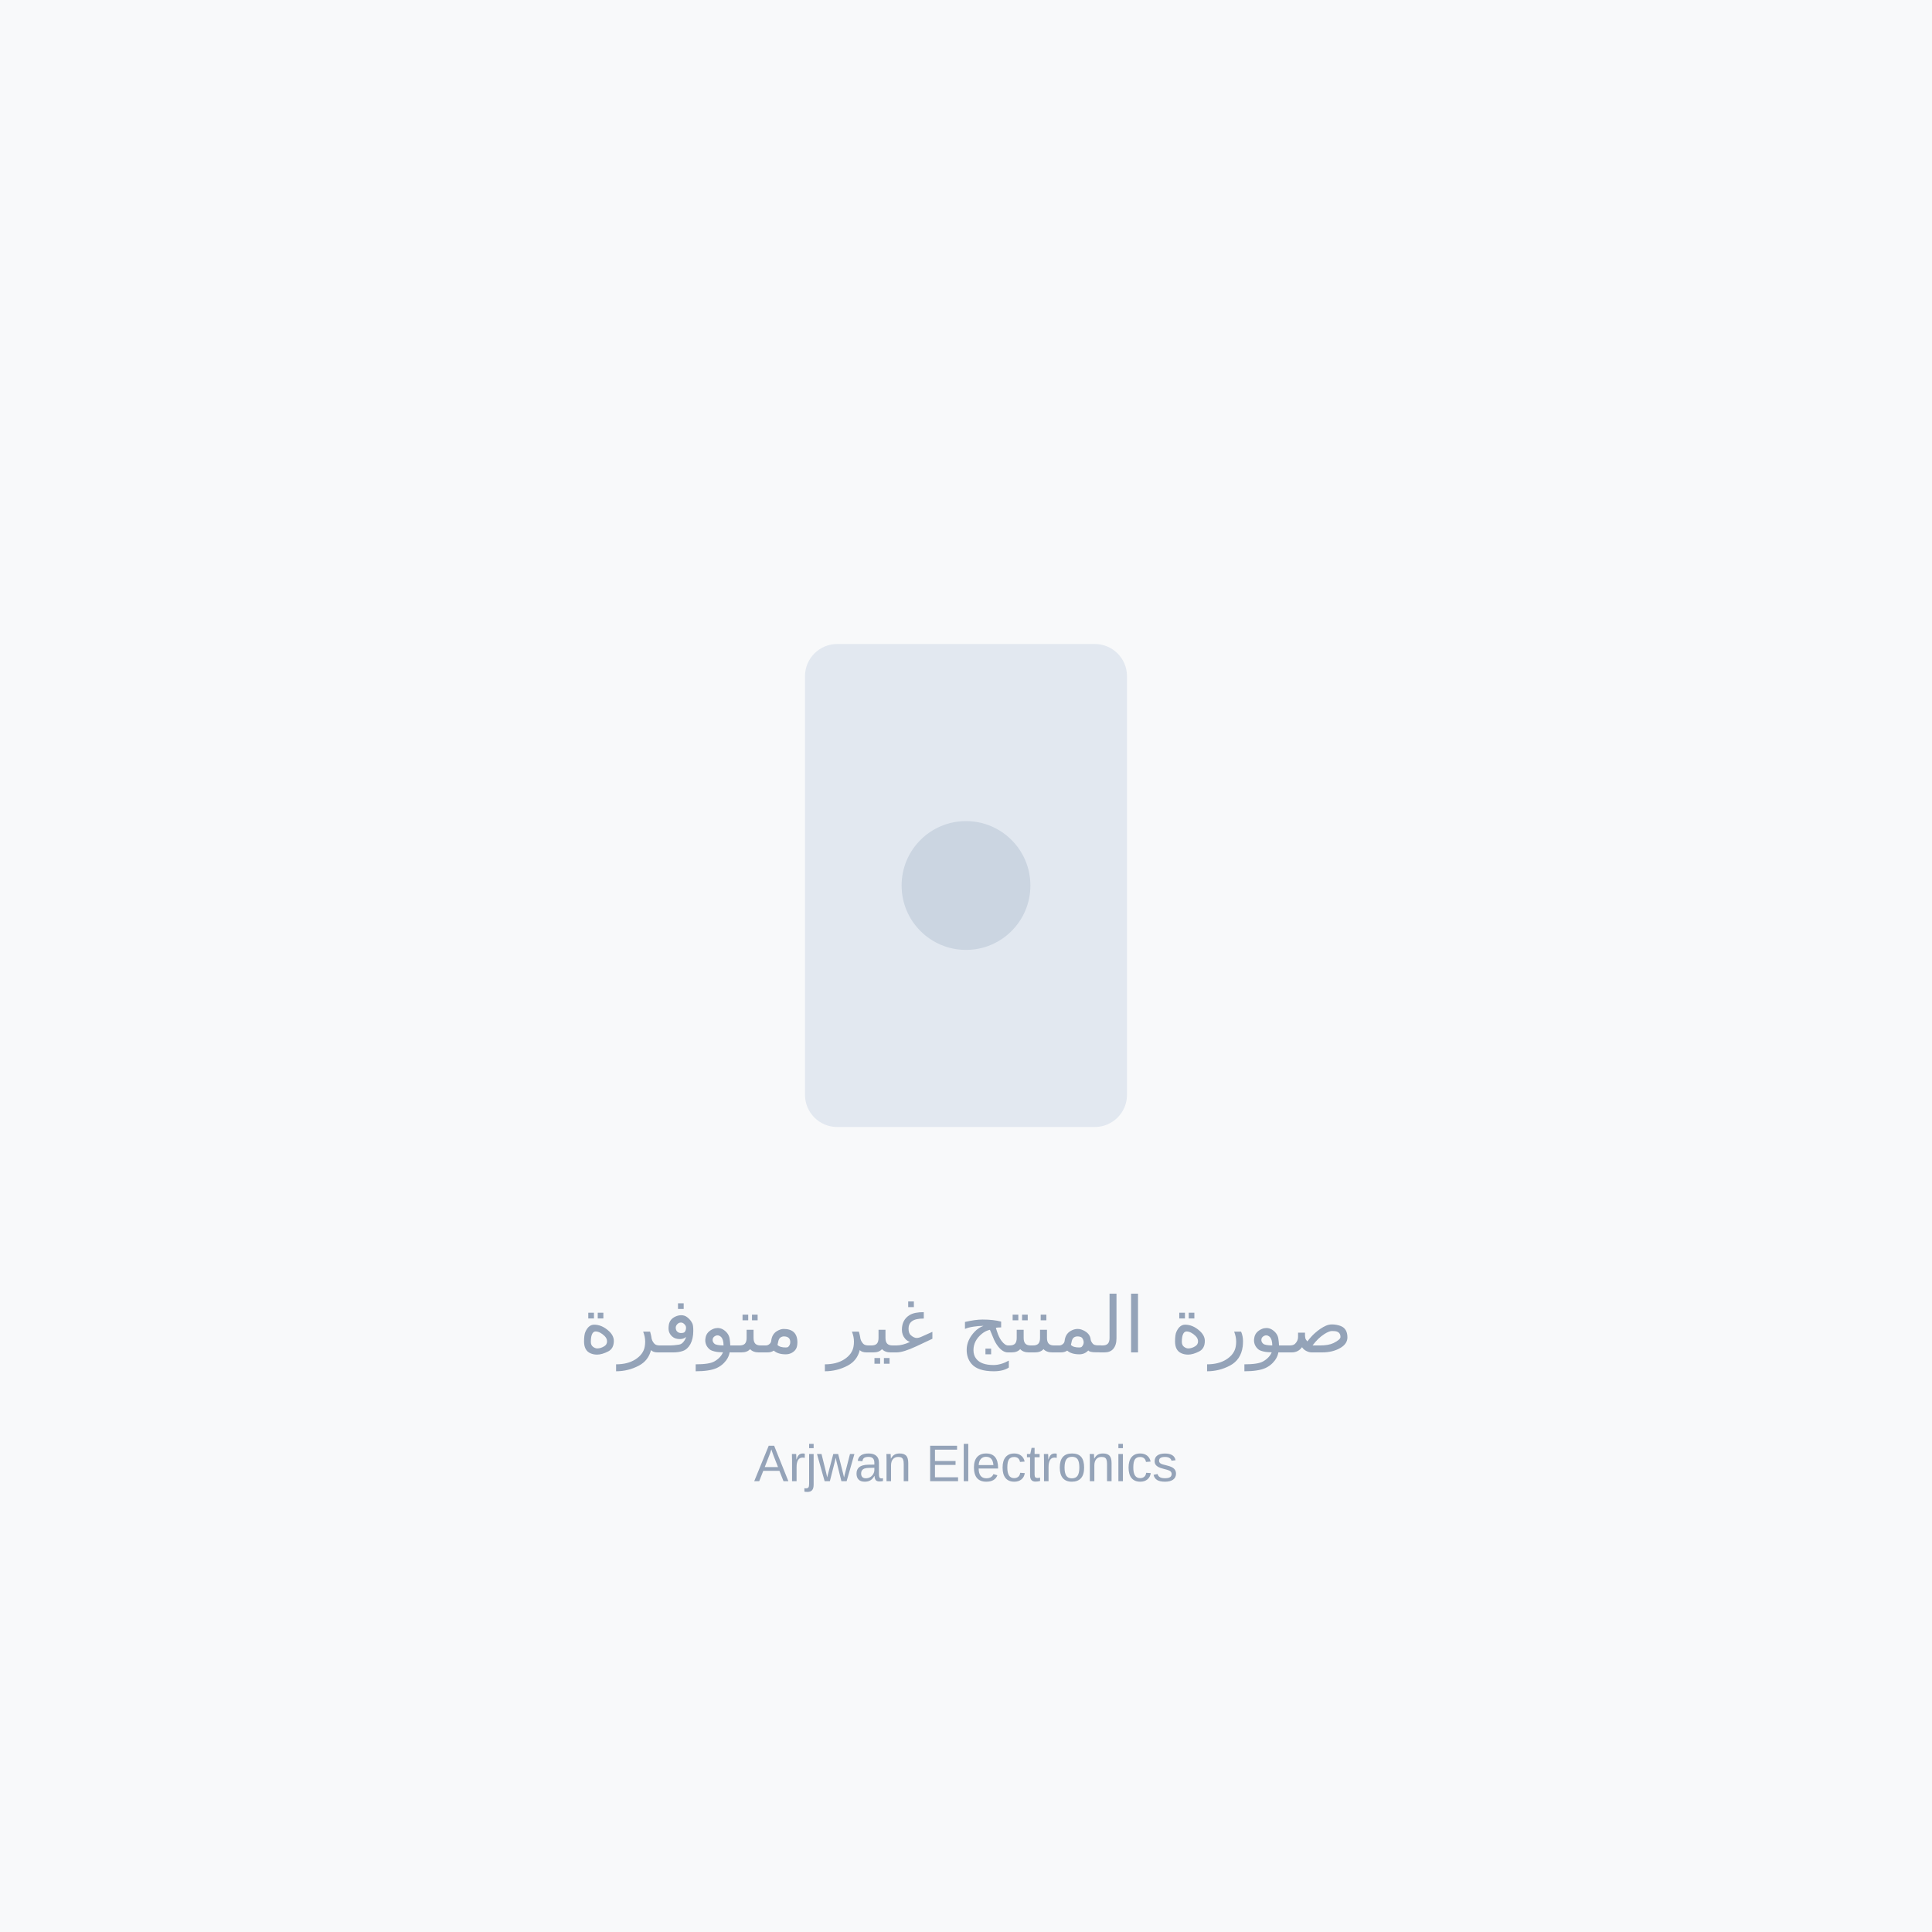
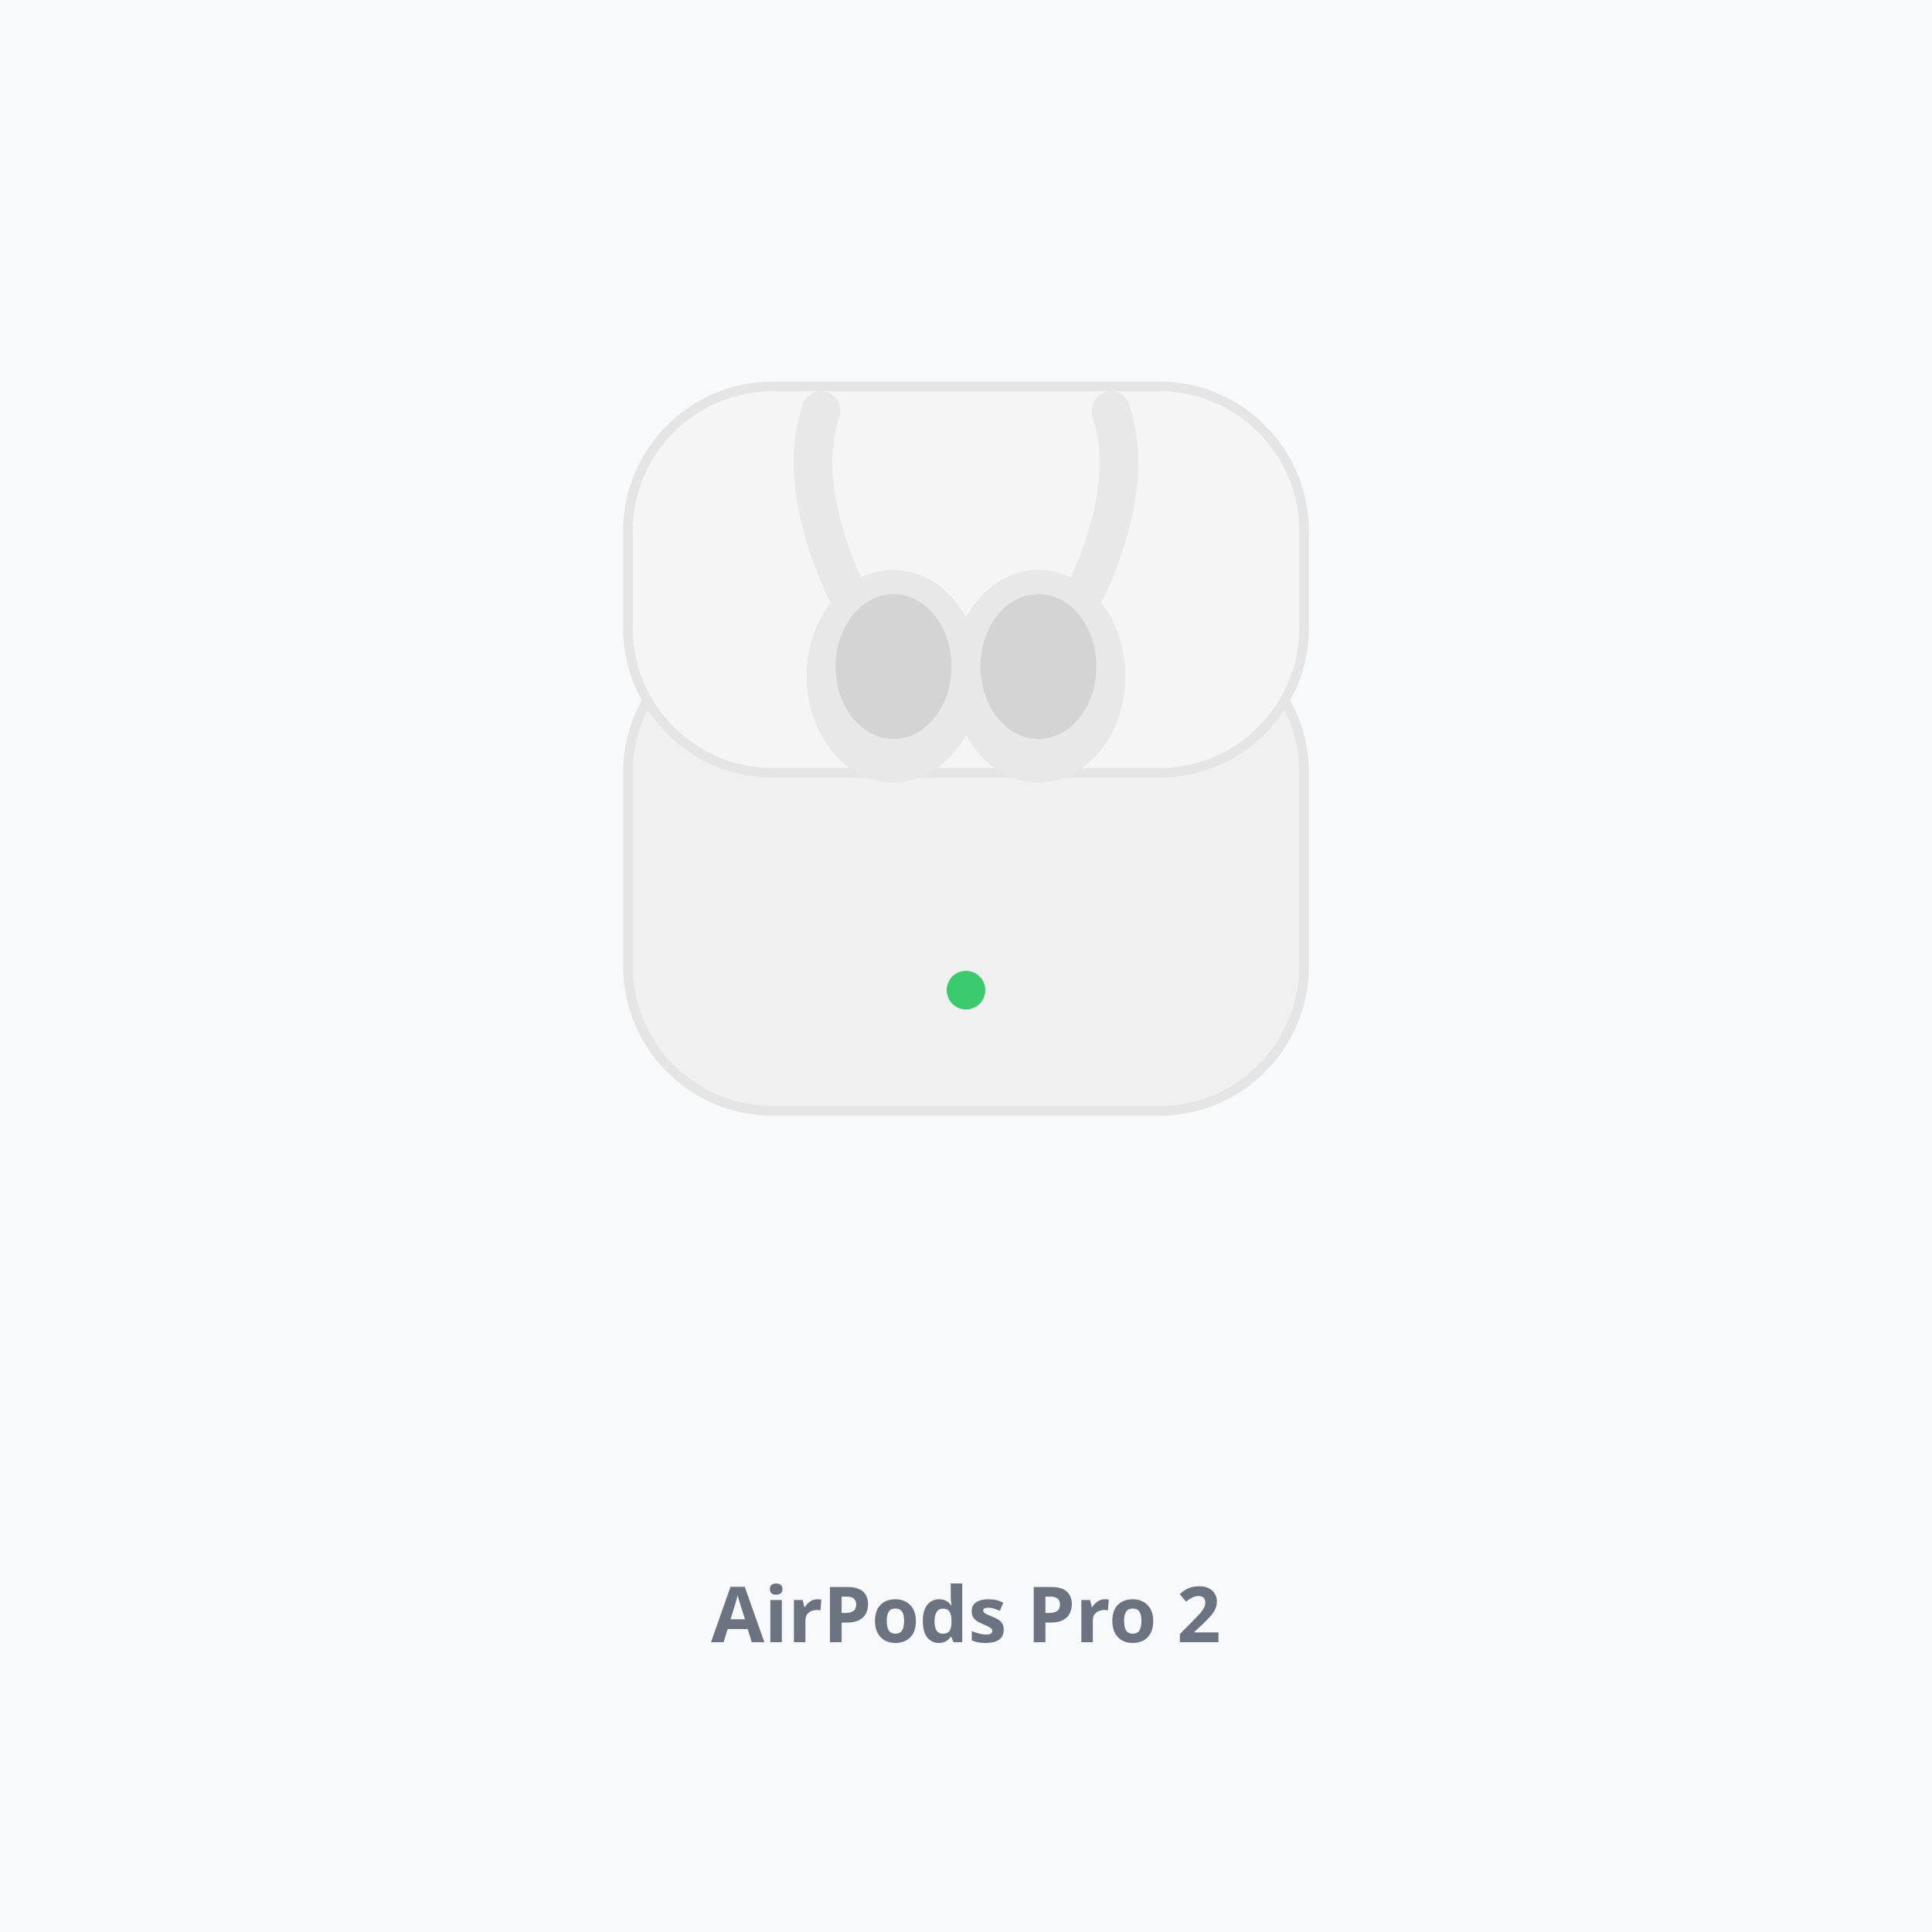
- <svg xmlns="http://www.w3.org/2000/svg" width="600" height="600">
-   <rect width="100%" height="100%" fill="#f8f9fa" />
-   <rect x="250" y="200" width="100" height="150" rx="10" fill="#e2e8f0" />
-   <circle cx="300" cy="275" r="20" fill="#cbd5e1" />
-   <text x="50%" y="420" font-family="Arial, sans-serif" font-size="24" fill="#94a3b8" text-anchor="middle">صورة المنتج غير متوفرة</text>
-   <text x="50%" y="460" font-family="Arial, sans-serif" font-size="16" fill="#94a3b8" text-anchor="middle">Arjwan Electronics</text>
+ <svg xmlns="http://www.w3.org/2000/svg" viewBox="0 0 400 400" fill="none">
+   <rect width="400" height="400" fill="#F8F9FA" />
+   <g transform="translate(110,50)">
+     <rect x="20" y="80" width="140" height="100" rx="30" fill="#F0F0F0" stroke="#E5E5E5" stroke-width="2" />
+     <rect x="20" y="30" width="140" height="80" rx="30" fill="#F5F5F5" stroke="#E5E5E5" stroke-width="2" />
+     <ellipse cx="75" cy="90" rx="18" ry="22" fill="#E8E8E8" />
+     <ellipse cx="75" cy="88" rx="12" ry="15" fill="#D4D4D4" />
+     <path d="M 65 72 Q 55 50 60 35" stroke="#E8E8E8" stroke-width="8" stroke-linecap="round" />
+     <ellipse cx="105" cy="90" rx="18" ry="22" fill="#E8E8E8" />
+     <ellipse cx="105" cy="88" rx="12" ry="15" fill="#D4D4D4" />
+     <path d="M 115 72 Q 125 50 120 35" stroke="#E8E8E8" stroke-width="8" stroke-linecap="round" />
+     <circle cx="90" cy="155" r="4" fill="#3BCA6D" />
+   </g>
+   <text x="200" y="340" text-anchor="middle" fill="#6B7280" font-size="16" font-family="system-ui" font-weight="600">AirPods Pro 2</text>
</svg>
